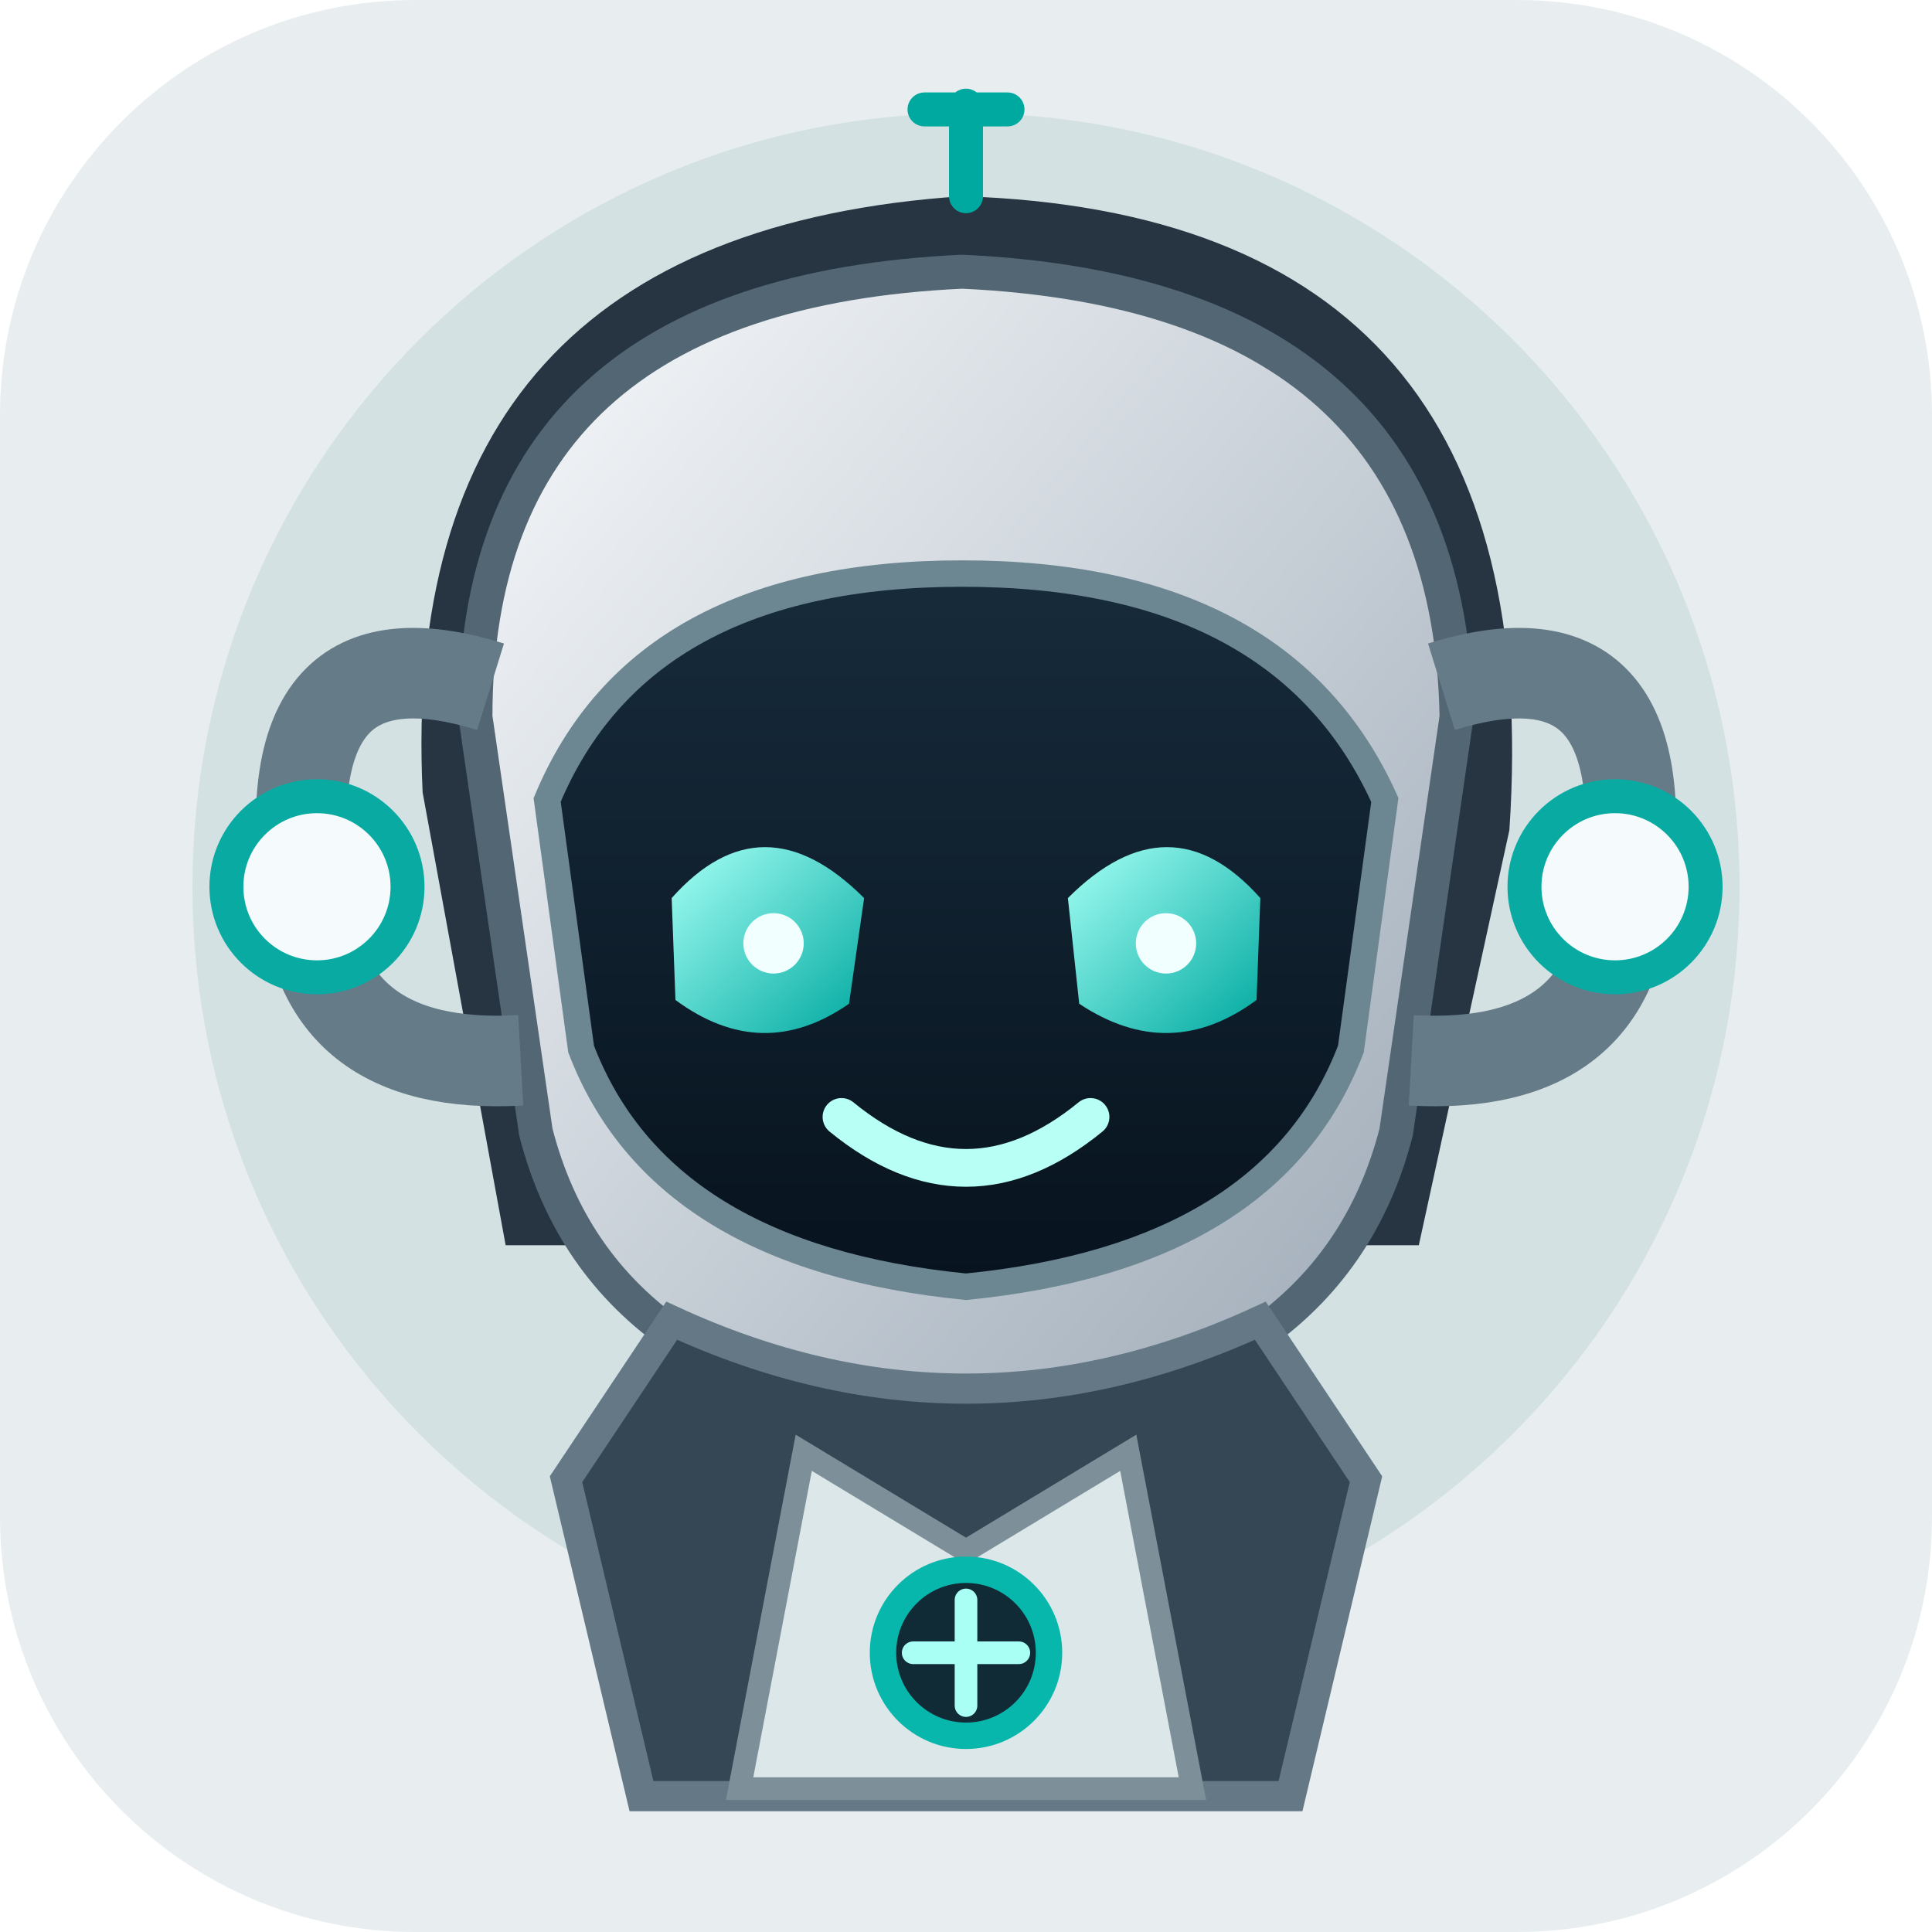
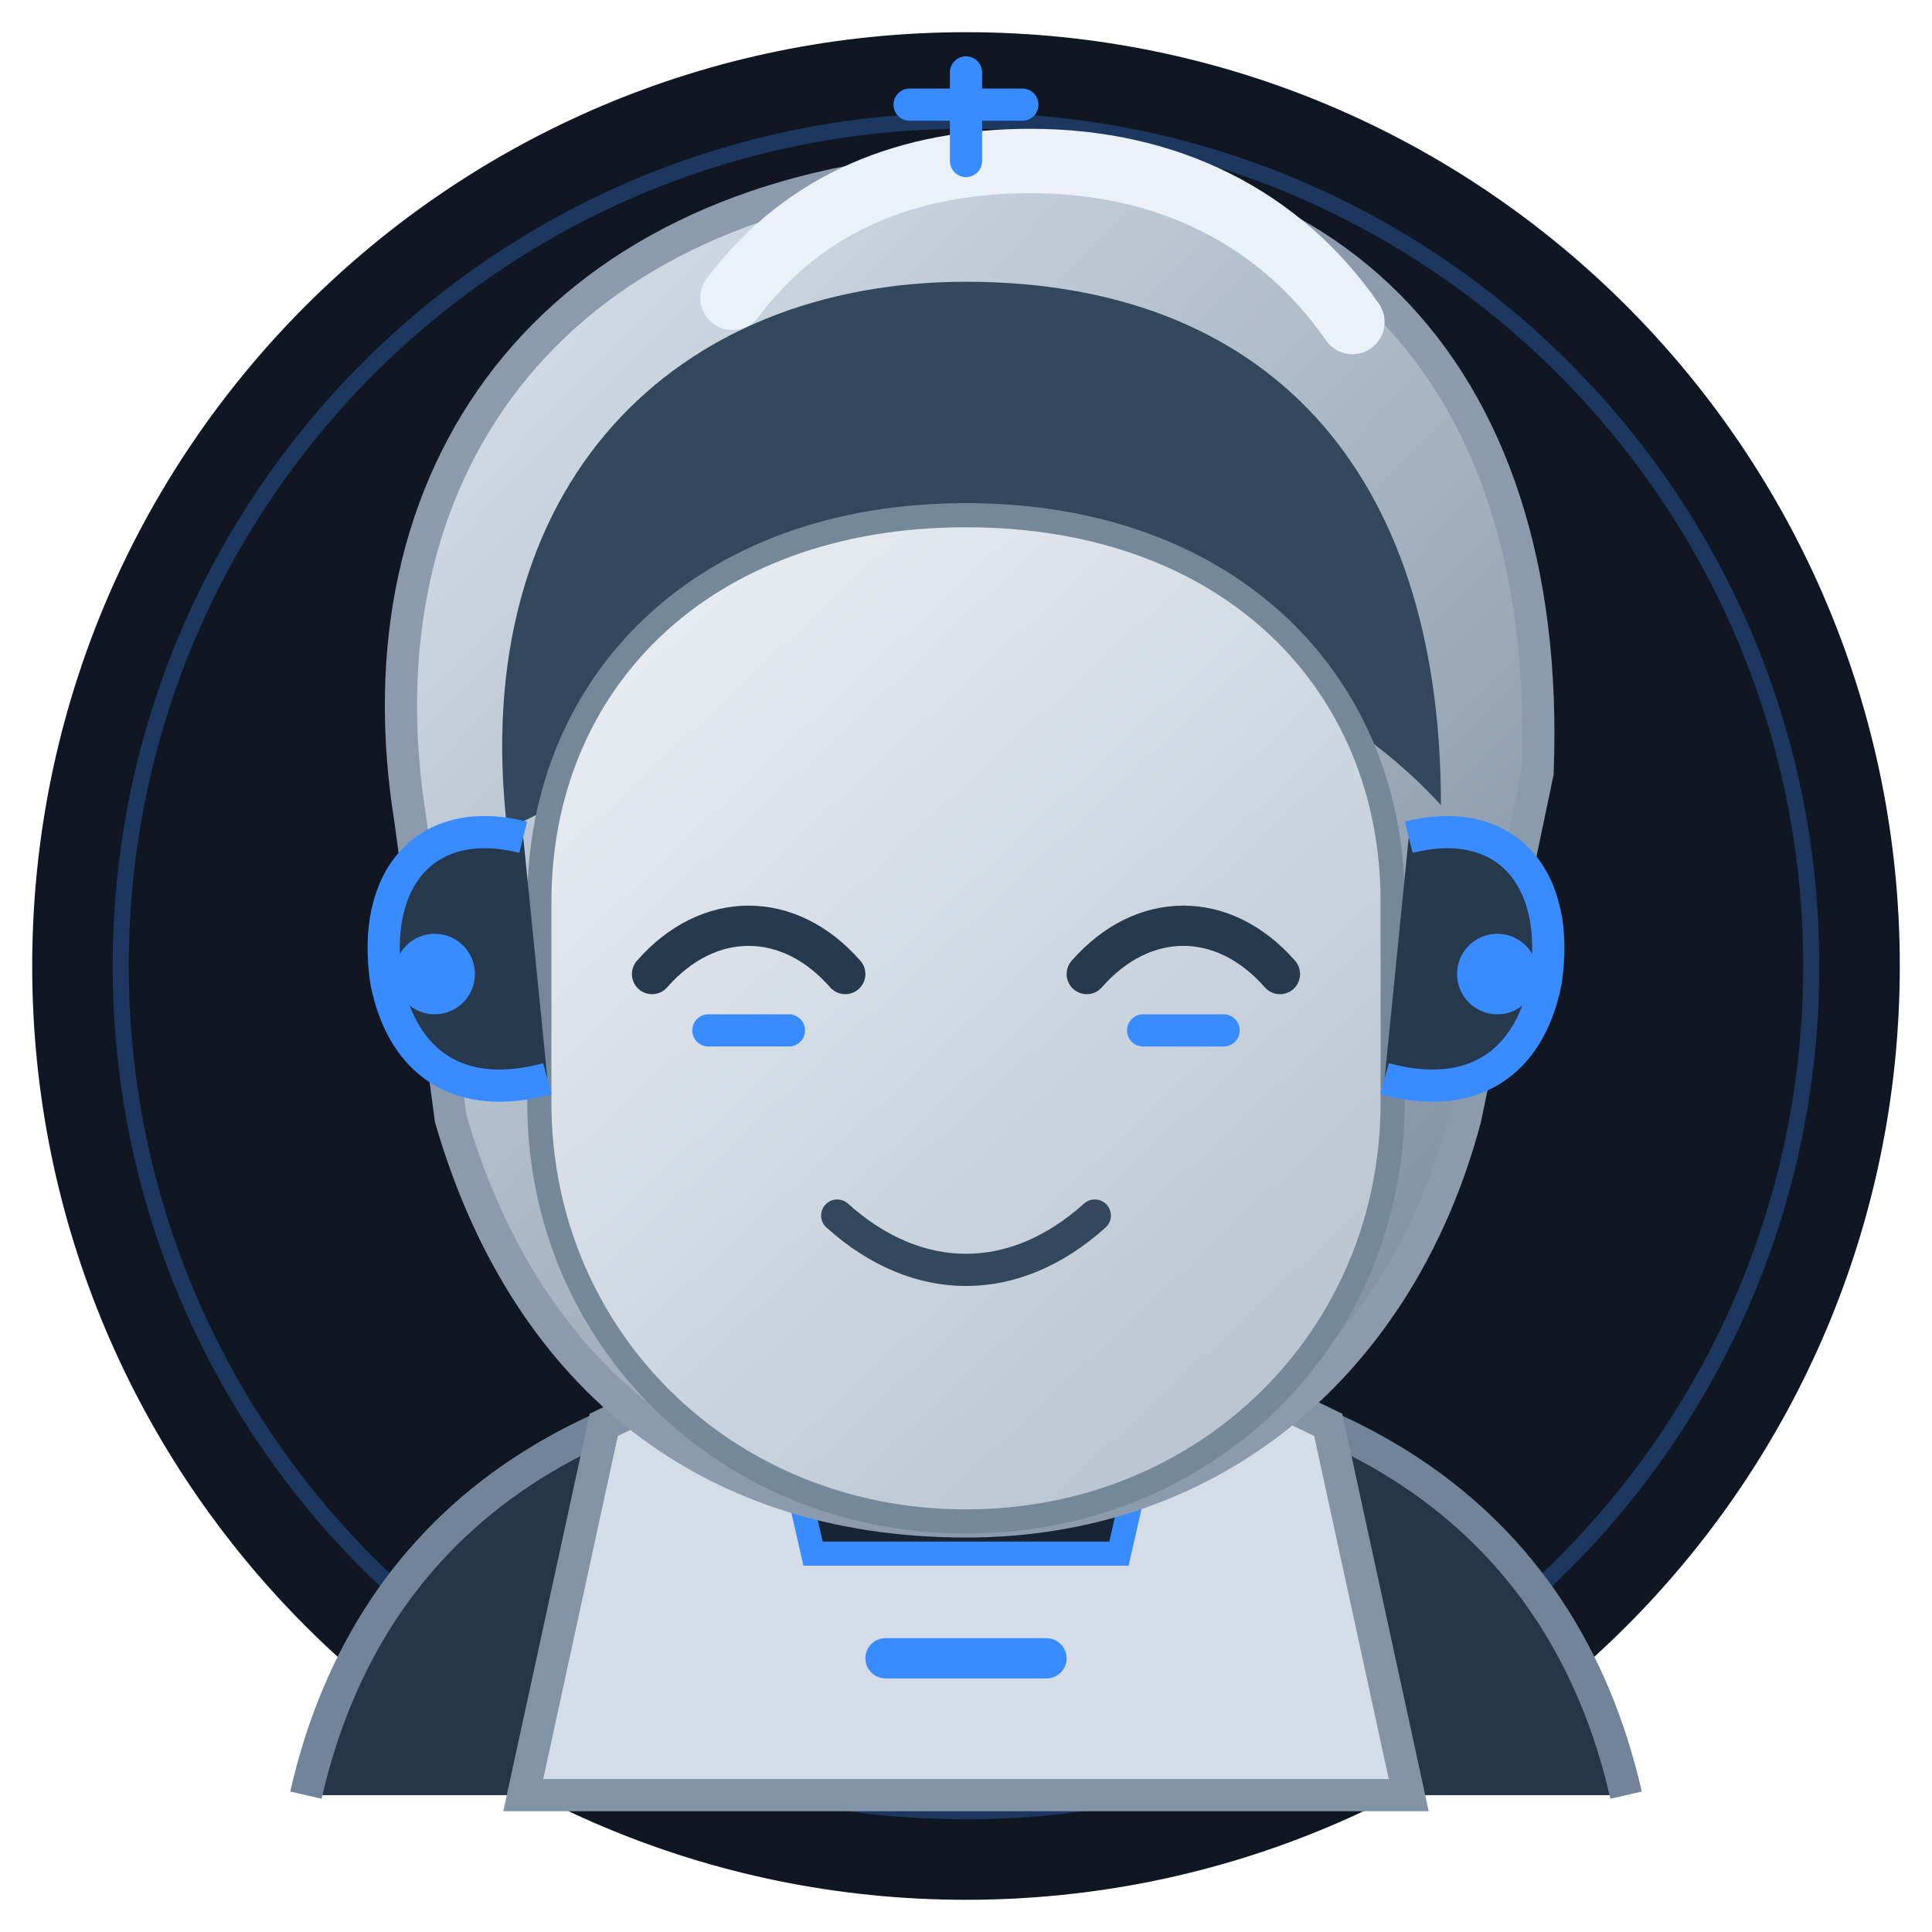
- <svg xmlns="http://www.w3.org/2000/svg" viewBox="0 0 512 512">
+ <svg xmlns="http://www.w3.org/2000/svg" viewBox="0 0 240 240" fill="none">
  <defs>
-     <linearGradient id="shell" x1="0" y1="0" x2="1" y2="1">
-       <stop stop-color="#f8fafc" />
-       <stop offset="1" stop-color="#9ba8b5" />
+     <linearGradient id="face" x1="58" y1="55" x2="184" y2="190" gradientUnits="userSpaceOnUse">
+       <stop stop-color="#F3F6FA" />
+       <stop offset="1" stop-color="#AEBBC9" />
    </linearGradient>
-     <linearGradient id="glass" x1="0" y1="0" x2="0" y2="1">
-       <stop stop-color="#172b3b" />
-       <stop offset="1" stop-color="#07131e" />
-     </linearGradient>
-     <linearGradient id="cyan" x1="0" y1="0" x2="1" y2="1">
-       <stop stop-color="#a5fff5" />
-       <stop offset="1" stop-color="#00a9a0" />
+     <linearGradient id="hair" x1="44" y1="30" x2="192" y2="174" gradientUnits="userSpaceOnUse">
+       <stop stop-color="#DCE5EF" />
+       <stop offset="1" stop-color="#78899B" />
    </linearGradient>
  </defs>
-   <rect width="512" height="512" rx="110" fill="#e8eef0" />
-   <circle cx="256" cy="235" r="205" fill="#d4e1e3" />
-   <path d="M112 210Q105 62 255 52Q411 57 400 220L376 330H134Z" fill="#263541" />
-   <path d="M126 190Q126 78 255 72Q384 78 386 190L370 300Q352 370 256 378Q160 370 142 300Z" fill="url(#shell)" stroke="#536674" stroke-width="9" />
-   <path d="M145 212Q170 152 255 152Q340 152 367 212L358 278Q337 333 256 341Q175 333 154 278Z" fill="url(#glass)" stroke="#6c8792" stroke-width="7" />
-   <path d="M178 238Q202 211 229 238L225 266Q202 282 179 265Z" fill="url(#cyan)" />
-   <path d="M283 238Q310 211 334 238L333 265Q310 282 286 266Z" fill="url(#cyan)" />
-   <circle cx="205" cy="250" r="8" fill="#f2ffff" />
-   <circle cx="309" cy="250" r="8" fill="#f2ffff" />
-   <path d="M223 296Q256 323 289 296" fill="none" stroke="#b8fff5" stroke-width="10" stroke-linecap="round" />
-   <path d="M130 182Q72 164 81 236Q84 284 138 281" fill="none" stroke="#667b88" stroke-width="24" />
-   <path d="M382 182Q440 164 431 236Q428 284 374 281" fill="none" stroke="#667b88" stroke-width="24" />
-   <circle cx="84" cy="235" r="24" fill="#f5fbfc" stroke="#08aaa2" stroke-width="9" />
-   <circle cx="428" cy="235" r="24" fill="#f5fbfc" stroke="#08aaa2" stroke-width="9" />
-   <path d="M178 350L150 392L170 476H342L362 392L334 350Q256 386 178 350Z" fill="#354754" stroke="#647985" stroke-width="8" />
-   <path d="M213 385L256 411L299 385L316 474H196Z" fill="#dce7e9" stroke="#7d9099" stroke-width="6" />
-   <circle cx="256" cy="438" r="22" fill="#102b35" stroke="#08b7ac" stroke-width="7" />
-   <path d="M242 438h28M256 424v28" stroke="#a9fff4" stroke-width="6" stroke-linecap="round" />
-   <path d="M256 52V28M245 29h22" stroke="#00a99f" stroke-width="9" stroke-linecap="round" />
+   <circle cx="120" cy="120" r="116" fill="#101722" />
+   <circle cx="120" cy="120" r="105" stroke="#398CFF" stroke-opacity=".28" stroke-width="2" />
+   <path d="M38 223c8-35 36-54 82-54s74 19 82 54" fill="#263548" stroke="#71849A" stroke-width="4" />
+   <path d="M75 177l-10 46h110l-10-46-27-13h-36z" fill="#D4DDE7" stroke="#8293A5" stroke-width="4" />
+   <path d="M96 171h48l-5 22h-38z" fill="#172433" stroke="#398CFF" stroke-width="3" />
+   <path d="M51 102c-7-43 17-77 66-81 47-4 76 24 74 75l-9 43c-8 30-31 50-62 50-33 0-55-19-64-50z" fill="url(#hair)" stroke="#8B9BAD" stroke-width="4" />
+   <path d="M63 103c-5-43 21-68 57-68 37 0 59 23 59 65-12-13-27-19-44-20-24-2-41 8-72 23z" fill="#34485D" />
+   <path d="M67 112c0-27 20-48 53-48s53 21 53 48v25c0 29-23 52-53 52s-53-23-53-52z" fill="url(#face)" stroke="#75889A" stroke-width="3" />
+   <path d="M81 121c7-8 17-8 24 0" stroke="#26394D" stroke-width="5" stroke-linecap="round" />
+   <path d="M135 121c7-8 17-8 24 0" stroke="#26394D" stroke-width="5" stroke-linecap="round" />
+   <path d="M88 128h10M142 128h10" stroke="#398CFF" stroke-width="4" stroke-linecap="round" />
+   <path d="M104 151c10 9 22 9 32 0" stroke="#34485D" stroke-width="4" stroke-linecap="round" />
+   <path d="M65 104c-12-3-19 5-17 18 2 10 9 15 20 12M175 104c12-3 19 5 17 18-2 10-9 15-20 12" fill="#26394D" stroke="#398CFF" stroke-width="4" />
+   <circle cx="54" cy="121" r="5" fill="#398CFF" />
+   <circle cx="186" cy="121" r="5" fill="#398CFF" />
+   <path d="M91 37c9-12 22-17 37-17 17 0 31 7 40 20" stroke="#EAF1F8" stroke-width="8" stroke-linecap="round" />
+   <path d="M120 20V9m-7 4h14" stroke="#398CFF" stroke-width="4" stroke-linecap="round" />
+   <path d="M110 206h20" stroke="#398CFF" stroke-width="5" stroke-linecap="round" />
</svg>
